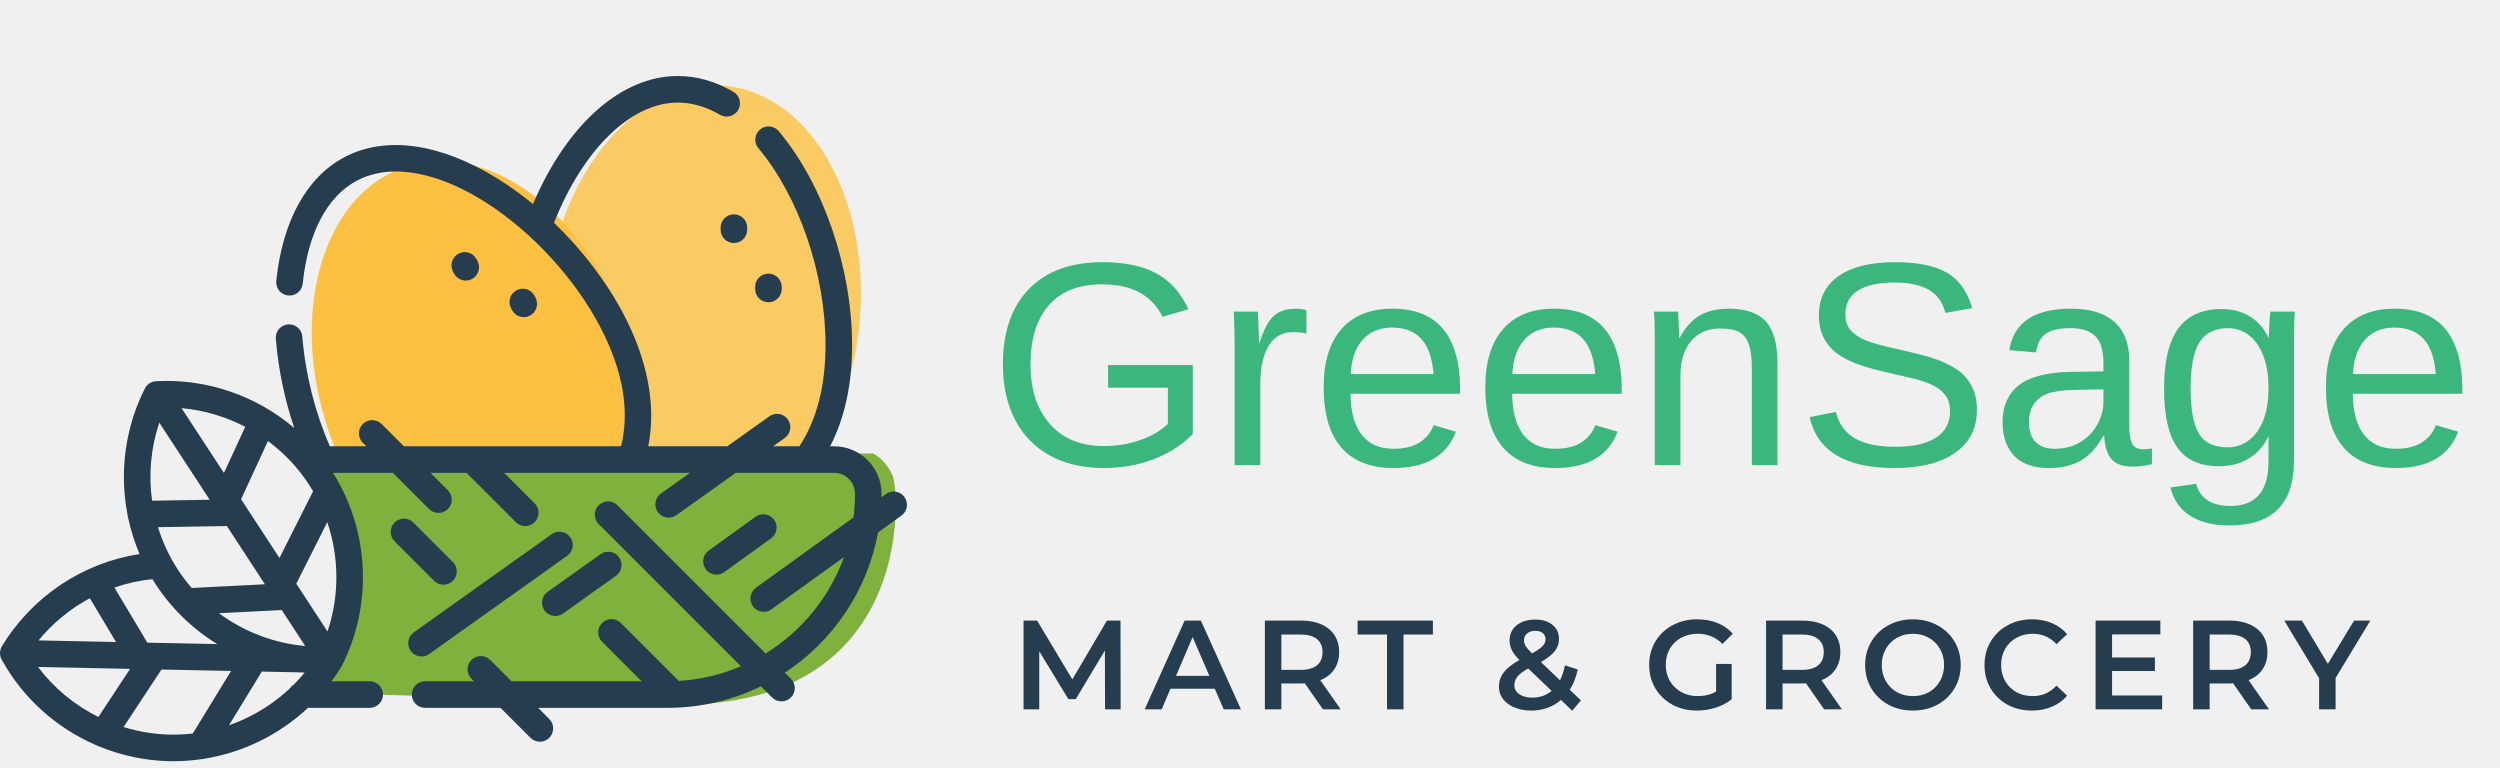
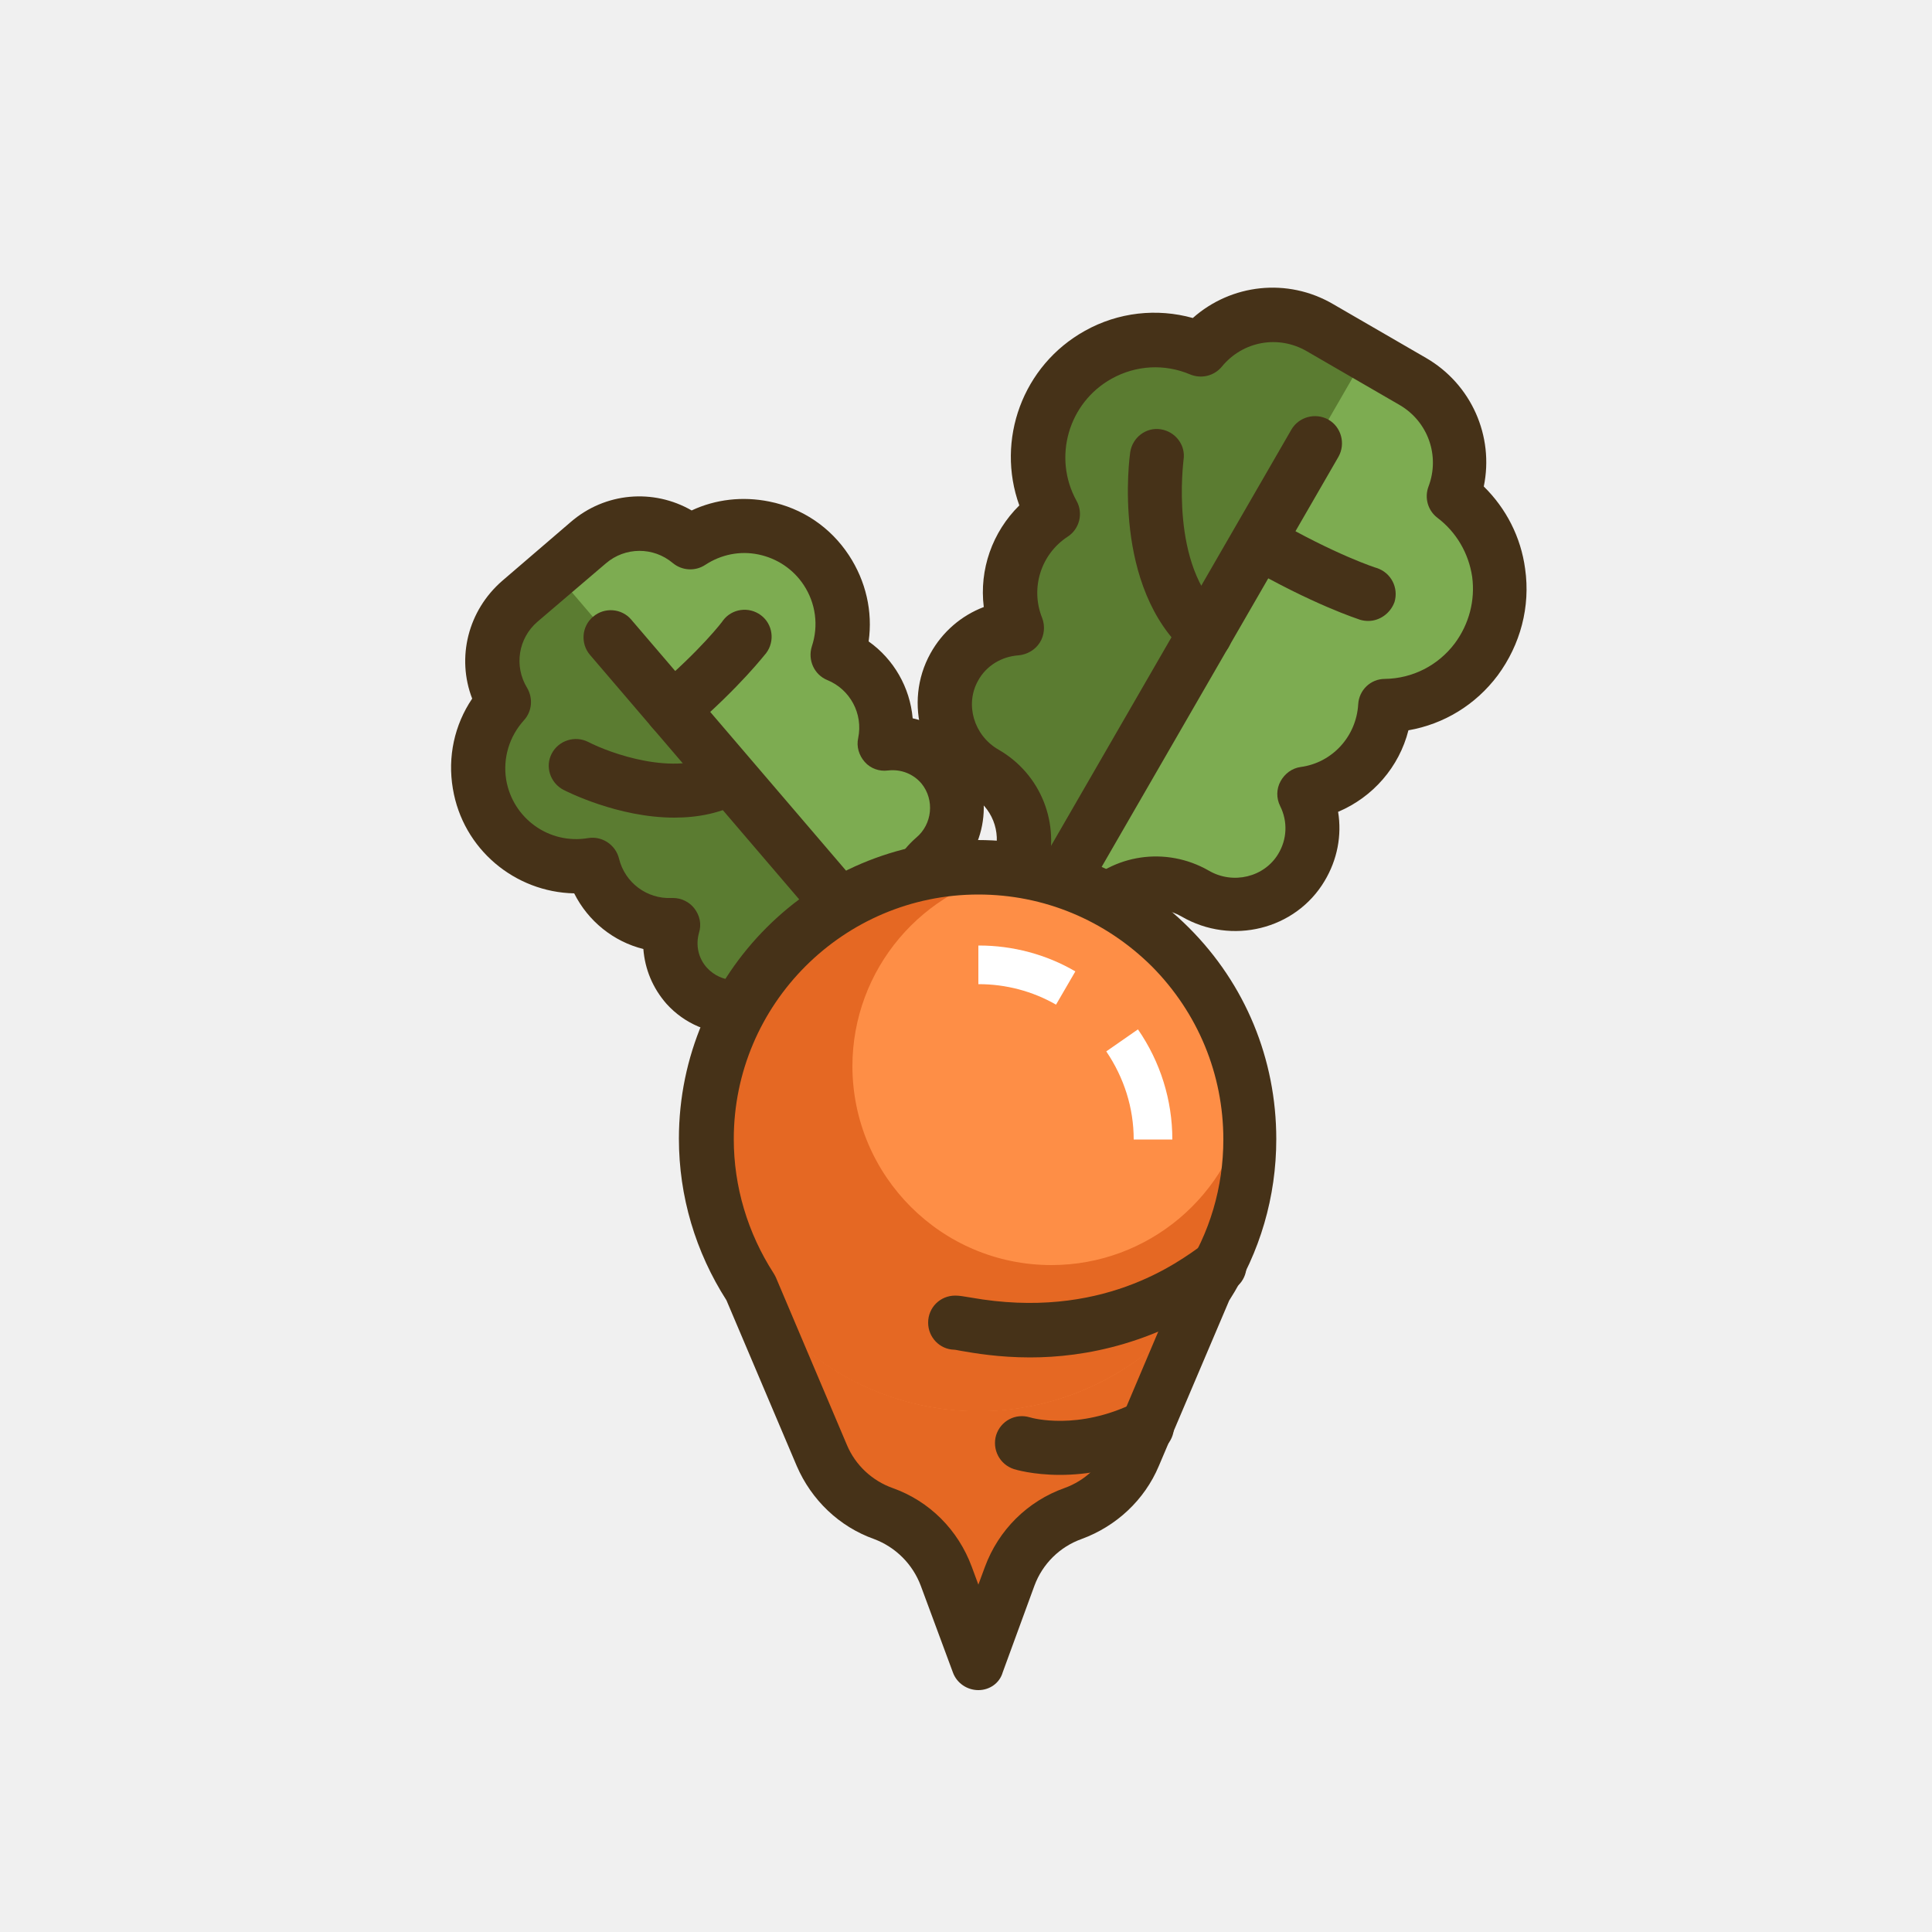
- <svg xmlns="http://www.w3.org/2000/svg" width="215" height="66" viewBox="0 0 215 66" fill="none">
-   <g clip-path="url(#clip0)">
-     <ellipse opacity="0.8" cx="60.443" cy="26.667" rx="13.519" ry="19.377" transform="rotate(5.91321 60.4431 26.6666)" fill="#FDC040" />
-     <ellipse cx="41.055" cy="32.706" rx="13.519" ry="19.377" transform="rotate(-18.8509 41.0546 32.7057)" fill="#FDC040" />
-     <path d="M27 39H75.071C75.455 39.167 76.337 39.8 76.797 41C77.373 42.5 79 64.5 51.5 60C29.862 60 24.813 59.333 25.005 59C29 58 29.5 54 30 51C30.5 48 27 39 27 39Z" fill="#81B13D" />
-     <path d="M63.117 18.432C62.486 18.432 61.974 18.944 61.974 19.575V19.757C61.974 20.389 62.486 20.9 63.117 20.9C63.748 20.9 64.26 20.389 64.26 19.757V19.575C64.26 18.944 63.748 18.432 63.117 18.432Z" fill="#253D4E" />
-     <path d="M66.085 23.53C65.454 23.53 64.942 24.041 64.942 24.672V24.855C64.942 25.486 65.454 25.997 66.085 25.997C66.716 25.997 67.227 25.486 67.227 24.855V24.672C67.227 24.041 66.716 23.53 66.085 23.53Z" fill="#253D4E" />
-     <path d="M41.067 22.457L40.982 22.295C40.69 21.735 40 21.518 39.441 21.811C38.881 22.103 38.665 22.793 38.957 23.352L39.041 23.514C39.245 23.905 39.643 24.128 40.055 24.128C40.233 24.128 40.414 24.087 40.583 23.998C41.142 23.706 41.359 23.016 41.067 22.457Z" fill="#253D4E" />
-     <path d="M46.057 25.602L45.972 25.44C45.68 24.88 44.99 24.663 44.431 24.956C43.871 25.248 43.655 25.938 43.947 26.497L44.031 26.659C44.235 27.05 44.633 27.273 45.045 27.273C45.223 27.273 45.404 27.232 45.573 27.143C46.132 26.851 46.349 26.161 46.057 25.602Z" fill="#253D4E" />
-     <path d="M38.947 48.334L35.549 44.935C35.103 44.489 34.379 44.489 33.933 44.935C33.487 45.381 33.487 46.105 33.933 46.551L37.331 49.95C37.555 50.173 37.847 50.284 38.139 50.284C38.432 50.284 38.724 50.173 38.947 49.95C39.394 49.503 39.394 48.78 38.947 48.334Z" fill="#253D4E" />
-     <path d="M49.045 46.205C48.68 45.691 47.966 45.57 47.452 45.936L35.591 54.381C35.077 54.746 34.957 55.46 35.323 55.974C35.546 56.287 35.898 56.454 36.255 56.454C36.484 56.454 36.715 56.385 36.916 56.242L48.777 47.798C49.291 47.432 49.411 46.719 49.045 46.205Z" fill="#253D4E" />
-     <path d="M53.239 47.928C52.873 47.414 52.16 47.294 51.645 47.66L47.092 50.901C46.578 51.267 46.458 51.981 46.824 52.495C47.047 52.808 47.399 52.975 47.756 52.975C47.985 52.975 48.217 52.906 48.418 52.763L52.97 49.521C53.484 49.156 53.604 48.442 53.239 47.928Z" fill="#253D4E" />
-     <path d="M77.784 42.744C77.415 42.232 76.701 42.116 76.189 42.485L75.808 42.76C75.81 42.662 75.812 42.564 75.812 42.466C75.812 41.376 75.388 40.35 74.616 39.575C73.844 38.805 72.818 38.381 71.728 38.381H71.39C72.644 35.958 73.28 33.041 73.28 29.673C73.28 23.068 70.805 15.848 66.973 11.28C66.567 10.797 65.847 10.734 65.363 11.139C64.88 11.545 64.817 12.266 65.222 12.749C68.729 16.93 70.995 23.573 70.995 29.673C70.995 33.188 70.24 36.114 68.749 38.381H66.487L67.492 37.666C68.007 37.3 68.126 36.586 67.76 36.072C67.395 35.558 66.682 35.438 66.167 35.804L62.547 38.381H55.751C56.436 34.912 55.722 31.036 53.653 27.071C52.171 24.234 50.067 21.488 47.646 19.162C50.139 12.856 54.265 8.822 58.286 8.822C59.5 8.822 60.724 9.175 61.922 9.872C62.468 10.189 63.167 10.004 63.484 9.458C63.801 8.913 63.616 8.213 63.071 7.896C61.519 6.994 59.909 6.536 58.286 6.536C53.422 6.536 48.745 10.716 45.837 17.552C44.846 16.737 43.82 15.995 42.774 15.35C37.852 12.31 33.191 11.654 29.65 13.502C26.385 15.209 24.293 18.993 23.76 24.158C23.695 24.786 24.151 25.347 24.779 25.412C25.408 25.478 25.968 25.02 26.033 24.393C26.484 20.016 28.145 16.867 30.708 15.528C36.949 12.27 47.255 19.757 51.627 28.129C53.571 31.853 54.169 35.297 53.413 38.381H40.602C40.599 38.381 40.596 38.381 40.593 38.381H34.738L32.82 36.464C32.374 36.018 31.65 36.018 31.204 36.464C30.758 36.91 30.758 37.633 31.204 38.08L31.506 38.381H28.369C27.096 35.489 26.259 32.167 26 28.945C25.95 28.316 25.399 27.846 24.77 27.898C24.141 27.948 23.672 28.499 23.722 29.128C23.933 31.747 24.474 34.352 25.308 36.811C22.051 34.036 17.798 32.545 13.418 32.783C13.01 32.805 12.645 33.044 12.46 33.408C10.742 36.811 10.259 40.651 10.972 44.288C10.978 44.398 11 44.504 11.036 44.603C11.26 45.641 11.583 46.66 12.002 47.646C7.111 48.405 2.769 51.287 0.165 55.581C-0.046 55.931 -0.055 56.367 0.142 56.725C1.983 60.066 4.885 62.633 8.294 64.096C8.385 64.149 8.48 64.19 8.578 64.216C10.461 64.983 12.491 65.417 14.579 65.46C14.693 65.463 14.807 65.464 14.921 65.464C15.733 65.464 16.539 65.402 17.332 65.287C17.407 65.282 17.481 65.273 17.553 65.254C20.911 64.72 24.033 63.178 26.498 60.861C26.554 60.869 26.611 60.875 26.669 60.875H31.796C32.427 60.875 32.938 60.364 32.938 59.732C32.938 59.101 32.427 58.59 31.796 58.59H28.515C28.815 58.183 29.099 57.763 29.364 57.326C29.372 57.313 29.378 57.299 29.386 57.285C29.393 57.273 29.401 57.262 29.407 57.249C32.069 51.977 31.767 45.653 28.64 40.666H33.791L36.902 43.777C37.125 44 37.417 44.111 37.71 44.111C38.002 44.111 38.294 44 38.518 43.777C38.964 43.331 38.964 42.607 38.518 42.161L37.023 40.666H40.124L44.366 44.908C44.589 45.131 44.882 45.243 45.174 45.243C45.466 45.243 45.759 45.131 45.982 44.908C46.428 44.462 46.428 43.738 45.982 43.292L43.356 40.666H54.271C54.272 40.666 54.273 40.667 54.275 40.667C54.276 40.667 54.277 40.666 54.278 40.666H59.338L56.843 42.442C56.329 42.808 56.209 43.522 56.575 44.036C56.798 44.349 57.15 44.516 57.507 44.516C57.736 44.516 57.968 44.447 58.169 44.304L63.278 40.666H69.345C69.345 40.666 69.346 40.666 69.347 40.666C69.348 40.666 69.348 40.666 69.349 40.666H71.729C72.209 40.666 72.662 40.853 73.001 41.191C73.341 41.532 73.528 41.985 73.528 42.465C73.528 43.153 73.484 43.831 73.4 44.496L65.011 50.546C64.499 50.915 64.383 51.629 64.752 52.141C64.976 52.451 65.325 52.615 65.68 52.615C65.912 52.615 66.145 52.545 66.347 52.4L72.584 47.903C71.338 51.37 68.936 54.29 65.845 56.197L53.103 43.455C52.657 43.009 51.934 43.009 51.487 43.455C51.041 43.902 51.041 44.625 51.487 45.071L63.717 57.301C62.061 58.009 60.264 58.446 58.38 58.559L53.398 53.578C52.952 53.132 52.229 53.132 51.783 53.578C51.336 54.024 51.336 54.748 51.783 55.194L55.178 58.589H43.993L42.159 56.756C41.713 56.31 40.99 56.31 40.544 56.756C40.097 57.203 40.097 57.926 40.544 58.372L40.761 58.589H36.556C35.925 58.589 35.414 59.101 35.414 59.732C35.414 60.363 35.925 60.875 36.556 60.875H43.045L45.622 63.452C45.845 63.675 46.138 63.786 46.43 63.786C46.722 63.786 47.015 63.675 47.238 63.452C47.684 63.005 47.684 62.282 47.238 61.836L46.277 60.875H57.401C60.282 60.875 63.01 60.209 65.44 59.025L66.4 59.984C66.623 60.208 66.916 60.319 67.208 60.319C67.5 60.319 67.793 60.208 68.016 59.984C68.462 59.538 68.462 58.815 68.016 58.368L67.499 57.851C71.618 55.139 74.589 50.82 75.511 45.792L77.526 44.339C78.037 43.97 78.153 43.256 77.784 42.744ZM26.56 41.651C26.688 41.847 26.809 42.047 26.927 42.248L24.035 47.986L20.733 42.933L23.044 37.928C24.409 38.939 25.606 40.192 26.56 41.651ZM22.784 50.249L16.485 50.566C16.06 50.076 15.665 49.556 15.306 49.006C14.554 47.856 13.981 46.62 13.586 45.337L19.511 45.241L22.784 50.249ZM21.091 36.706L19.258 40.676L15.614 35.101C17.541 35.272 19.401 35.825 21.091 36.706ZM13.7 36.35L18.033 42.979L13.079 43.06C12.765 40.823 12.969 38.522 13.7 36.35ZM13.11 49.807C13.202 49.958 13.296 50.108 13.393 50.256C13.9 51.033 14.468 51.758 15.086 52.43C15.131 52.489 15.182 52.543 15.237 52.592C16.263 53.679 17.424 54.619 18.684 55.392L12.673 55.269L9.839 50.528C10.888 50.166 11.985 49.922 13.11 49.807ZM7.727 51.449L9.977 55.213L3.316 55.076C4.543 53.577 6.045 52.348 7.727 51.449ZM8.46 61.66C6.436 60.656 4.651 59.19 3.27 57.361L11.188 57.523L8.46 61.66ZM16.579 63.082C15.935 63.156 15.283 63.189 14.625 63.176C13.252 63.147 11.908 62.923 10.627 62.525L13.889 57.579L19.87 57.702L16.579 63.082ZM19.694 62.368L22.516 57.756L25.985 57.828C26.056 57.834 26.127 57.839 26.199 57.845C24.48 59.932 22.218 61.491 19.694 62.368ZM26.118 55.545C23.467 55.285 20.947 54.302 18.83 52.736L24.231 52.464L26.246 55.548L26.118 55.545ZM28.166 54.307L25.48 50.197L28.146 44.907C29.177 47.936 29.195 51.25 28.166 54.307Z" fill="#253D4E" />
-     <path d="M66.571 44.703C66.202 44.191 65.488 44.075 64.976 44.444L60.95 47.347C60.438 47.717 60.322 48.431 60.691 48.943C60.915 49.252 61.264 49.417 61.619 49.417C61.851 49.417 62.084 49.347 62.286 49.201L66.313 46.298C66.825 45.929 66.94 45.215 66.571 44.703Z" fill="#253D4E" />
+ <svg xmlns="http://www.w3.org/2000/svg" version="1.1" id="Icon_Set" x="0" y="0" viewBox="0 0 500 500" style="enable-background:new 0 0 512 512" xml:space="preserve">
+   <style>.st0{fill:#7dac51}.st1{fill:#5b7c31}.st2{fill:#463218}.st3{fill:#e56823}.st5{fill:#fff}</style>
+   <g id="BEET">
+     <path class="st0" d="m228.2 259.7-5.7-4.1c-6.4-4.6-15.1-4.3-21.1.8-7 6.1-17.5 5.5-23.8-1.4-3.8-4.3-5.1-10.2-3.5-15.7-9.8.5-18.5-6.1-20.7-15.6-13.8 2.3-26.9-7.1-29.2-20.9-1.3-7.7 1-15.5 6.3-21.3-5.2-8.5-3.4-19.6 4.2-26.1l17.7-15.1c7.6-6.5 18.8-6.5 26.4-.1 11.7-7.7 27.4-4.5 35.2 7.1 4.3 6.5 5.4 14.6 2.9 22 9 3.7 14.1 13.4 12.1 22.9 5.7-.7 11.3 1.5 15 5.9 5.8 7.2 4.8 17.8-2.3 23.7-6 5.1-7.7 13.7-4.1 20.7l3.2 6.2-12.6 11z" />
+     <path class="st1" d="m143.5 148-8.9 7.6c-7.6 6.5-9.3 17.5-4.2 26.1-9.5 10.4-8.7 26.4 1.6 35.9 5.8 5.3 13.6 7.6 21.3 6.3 2.3 9.5 11 16 20.7 15.6-1.6 5.5-.2 11.4 3.5 15.7 6.2 6.9 16.8 7.5 23.8 1.4 6-5.1 14.7-5.5 21.1-.8l5.7 4.1 6.3-5.4L143.5 148z" />
+     <path class="st2" d="M190.3 267.6c-6.6 0-13.1-2.6-17.8-7.8-3.6-4.1-5.6-9-6-14.2-7.7-1.9-14.3-7.2-17.9-14.4-15.3-.3-28.8-11.4-31.4-27.1-1.4-8.2.4-16.5 5-23.3-4.1-10.6-1.1-22.8 7.8-30.5l17.7-15.2c8.9-7.7 21.4-8.7 31.3-3 6.2-2.9 13.2-3.7 20.1-2.3 8.5 1.7 15.8 6.6 20.6 13.9 4.4 6.7 6.2 14.6 5.1 22.3 6.5 4.6 10.7 11.9 11.4 19.9 5.1 1.1 9.7 3.9 13.1 8 8.2 10.2 6.7 25.2-3.2 33.5-3.5 3-4.5 8-2.3 12.1l3.2 6.2c1.5 2.9.8 6.4-1.7 8.5L232.7 265c-2.5 2.1-6.1 2.2-8.7.3l-5.7-4.1c-3.8-2.7-8.9-2.5-12.4.5-4.4 4-10 5.9-15.6 5.9zm-16.1-35.2c2.1 0 4.2 1 5.5 2.7 1.4 1.8 1.9 4.1 1.2 6.3-.9 3.2-.2 6.6 2.1 9.1 3.6 3.9 9.8 4.3 13.9.7 8.5-7.3 20.8-7.8 29.8-1.2l1.2.9 4.2-3.6-.7-1.3c-5.1-9.9-2.7-21.9 5.7-29.2 4.2-3.5 4.8-9.8 1.4-14-2.1-2.5-5.3-3.8-8.7-3.4-2.2.3-4.5-.5-6-2.2-1.5-1.7-2.2-4-1.7-6.2 1.3-6.3-2.1-12.6-8-15-3.4-1.4-5.1-5.2-4-8.7 1.8-5.4 1-11.2-2.1-15.9-2.7-4.1-6.9-6.9-11.7-7.9-4.8-1-9.7 0-13.8 2.7-2.6 1.7-6 1.5-8.4-.5-5-4.2-12.3-4.2-17.3.1l-17.7 15.1c-5 4.3-6.1 11.5-2.7 17.1 1.6 2.7 1.3 6.1-.8 8.4-3.8 4.2-5.5 9.8-4.6 15.4 1.7 10 11.1 16.8 21.2 15.1 3.6-.6 7.1 1.7 8 5.3 1.5 6.2 7.2 10.5 13.6 10.2h.4z" />
+     <path class="st2" d="M234.5 261.3c-2 0-3.9-.8-5.3-2.4l-76.5-89.4c-2.5-2.9-2.2-7.4.8-9.9 2.9-2.5 7.4-2.2 9.9.8l76.5 89.4c2.5 2.9 2.2 7.4-.8 9.9-1.4 1.1-3 1.6-4.6 1.6z" />
+     <path class="st2" d="M174.5 211.6c-14.6 0-27.9-6.8-28.7-7.2-3.4-1.8-4.8-6-3-9.4 1.8-3.4 6-4.7 9.4-3 5.6 2.9 22.5 9.1 33.3 3.1 3.4-1.9 7.6-.7 9.5 2.7 1.9 3.4.7 7.6-2.7 9.5-5.6 3.2-11.8 4.3-17.8 4.3zM174 190.7c-2 0-3.9-.8-5.3-2.5-2.5-2.9-2.2-7.4.8-9.9 11.9-10.1 17.6-17.6 17.6-17.7 2.3-3.1 6.7-3.7 9.8-1.4 3.1 2.3 3.7 6.7 1.4 9.8-.3.3-6.6 8.6-19.7 19.9-1.3 1.2-3 1.8-4.6 1.8z" />
+     <path class="st0" d="m261.6 231.1 2.4-8c2.7-9-1.2-18.6-9.3-23.3-9.5-5.5-13.2-17.6-7.9-27.2 3.3-5.9 9.4-9.8 16.2-10.2-4.4-10.8-.5-23.1 9.3-29.5-8.1-14.6-2.8-33 11.8-41.1 8.1-4.5 17.9-5 26.5-1.4 7.5-9.2 20.6-11.6 30.9-5.7l24 13.9c10.3 5.9 14.8 18.5 10.5 29.6 13.3 10.1 16 29 5.9 42.3-5.6 7.4-14.3 11.8-23.6 12-.6 11.6-9.4 21.2-20.9 22.8 3 6.1 2.8 13.3-.7 19.1-5.6 9.4-18 12.3-27.5 6.8-8.1-4.7-18.4-3.1-24.8 3.7l-5.7 6-17.1-9.8z" />
+     <path class="st1" d="m353.5 91.8-12-6.9c-10.3-5.9-23.4-3.6-30.9 5.7-15.4-6.5-33.1.6-39.6 16-3.6 8.5-3.1 18.3 1.4 26.4-9.8 6.3-13.6 18.7-9.3 29.5-6.8.4-12.9 4.2-16.2 10.2-5.4 9.6-1.6 21.7 7.9 27.2 8.1 4.7 11.9 14.4 9.2 23.3l-2.4 8 8.6 4.9 83.3-144.3z" />
+     <path class="st2" d="M278.8 248c-1.2 0-2.4-.3-3.5-.9l-17.1-9.9c-2.8-1.6-4.1-5-3.2-8.1l2.4-8c1.8-5.9-.7-12.2-6.1-15.3-12.9-7.5-17.6-23.9-10.5-36.7 3.1-5.6 8-9.8 13.8-12-1.2-9.7 2.2-19.4 9.2-26.3-6.1-16.9.8-36.2 17-45.2 8.6-4.8 18.6-5.9 27.9-3.3 9.9-8.8 24.5-10.5 36.3-3.6l24 13.9c11.8 6.8 17.7 20.3 15 33.3 5.8 5.7 9.6 13.1 10.7 21.3 1.4 9.8-1.2 19.6-7.1 27.6-5.7 7.6-13.9 12.6-23.1 14.2-2.4 9.5-9.2 17.3-18.2 21.1 1 6.1-.2 12.4-3.5 17.9-7.5 12.6-24.1 16.7-37 9.2-5.3-3.1-12-2.1-16.2 2.4l-5.8 6c-1.3 1.7-3.2 2.4-5 2.4zm-8.9-20.2 7.6 4.4 1.9-2c8.6-9.2 22.4-11.2 33.4-4.9 6.3 3.7 14.4 1.7 18-4.3 2.3-3.8 2.5-8.4.5-12.4-1-2-1-4.4.1-6.4s3-3.4 5.2-3.7c8.2-1.1 14.4-7.9 14.9-16.2.2-3.7 3.2-6.6 6.9-6.6 7.2-.1 13.8-3.5 18.1-9.2 3.7-5 5.3-11.1 4.5-17.2-.9-6.1-4.1-11.6-9-15.3-2.5-1.9-3.4-5.2-2.3-8.1 3-7.9-.1-16.8-7.5-21.1l-24-13.9c-7.4-4.3-16.6-2.6-22 4-2 2.4-5.3 3.2-8.2 2-6.6-2.8-14-2.4-20.3 1.1-11.2 6.2-15.3 20.4-9.1 31.6 1.8 3.2.8 7.3-2.3 9.3-6.9 4.5-9.7 13.3-6.6 21 .8 2.1.6 4.5-.6 6.4-1.2 1.9-3.3 3.1-5.5 3.3-4.4.3-8.4 2.7-10.5 6.6-3.4 6.1-1.1 14.1 5.3 17.8 11 6.3 16.1 19.2 12.5 31.4l-1 2.4z" />
+     <path class="st2" d="M270.2 243.1c-1.2 0-2.4-.3-3.5-.9-3.3-1.9-4.5-6.2-2.6-9.6l70.1-121.4c1.9-3.3 6.2-4.5 9.6-2.6 3.3 1.9 4.5 6.2 2.6 9.6l-70.1 121.4c-1.3 2.2-3.7 3.5-6.1 3.5z" />
+     <path class="st2" d="M311.9 171c-1.6 0-3.3-.6-4.6-1.8-19.6-17.3-15-50.8-14.8-52.2.6-3.8 4.1-6.5 7.9-5.9 3.8.6 6.5 4.1 5.9 7.9 0 .4-3.7 27.6 10.2 39.8 2.9 2.6 3.2 7 .6 9.9-1.4 1.5-3.3 2.3-5.2 2.3zM354.1 160.7c-.7 0-1.4-.1-2.1-.3-.5-.2-12.2-3.9-29.8-14.1-3.3-1.9-4.5-6.2-2.6-9.6 1.9-3.3 6.2-4.5 9.6-2.6 16.4 9.5 27 12.9 27.1 12.9 3.7 1.2 5.7 5.1 4.6 8.8-1.1 3-3.9 4.9-6.8 4.9z" />
+     <path class="st3" d="M323.5 294.9c0-38.8-31.5-70.3-70.3-70.3s-70.3 31.5-70.3 70.3c0 13.7 4 27.1 11.5 38.5l18.4 43.4c3 7 8.7 12.4 15.9 15 7.6 2.7 13.6 8.7 16.3 16.2l8.3 22.4 8.3-22.4c2.8-7.6 8.8-13.5 16.4-16.2 7.2-2.6 12.9-8 15.9-15l18.4-43.4c7.2-11.5 11.2-24.8 11.2-38.5z" />
+     <circle cx="253.2" cy="294.9" r="70.3" style="fill:#fe8e46" />
+     <path class="st5" d="M303.4 294.9h-10c0-8.2-2.5-16-7.1-22.8l8.2-5.7c5.8 8.4 8.9 18.3 8.9 28.5zM273.3 260c-6.1-3.5-13-5.3-20-5.3h-.1v-10h.2c8.7 0 17.4 2.3 24.9 6.7l-5 8.6z" />
+     <path class="st3" d="M272.1 327.4c-28.4 0-51.4-23-51.5-51.4 0-25.1 18.1-46.5 42.8-50.7-38.4-5.6-74.2 20.9-79.8 59.4-5.6 38.4 20.9 74.2 59.4 79.8 38.4 5.6 74.2-20.9 79.8-59.4 1-6.8 1-13.7 0-20.4-4.3 24.7-25.7 42.7-50.7 42.7z" />
+     <path class="st2" d="M253.2 437.4c-2.9 0-5.6-1.8-6.6-4.6l-8.3-22.4c-2.1-5.6-6.5-10-12.1-12.1-9-3.2-16.2-10.1-20-18.9L188 336.5c-8-12.5-12.3-26.9-12.3-41.8 0-42.6 34.7-77.3 77.3-77.3 20.7 0 40.1 8.1 54.7 22.7 14.6 14.6 22.6 34 22.6 54.7 0 14.9-4.2 29.3-12.2 41.8l-18.2 42.8c-3.7 8.8-11 15.6-20 18.9-5.6 2-10.1 6.4-12.2 12.1l-8.2 22.4c-.8 2.8-3.4 4.6-6.3 4.6zm0-205.9c-34.9 0-63.3 28.4-63.3 63.3 0 12.3 3.6 24.3 10.3 34.7.2.3.4.7.6 1.1l18.4 43.4c2.2 5.2 6.5 9.2 11.8 11.1 9.6 3.4 17 10.9 20.5 20.4l1.7 4.6 1.7-4.6c3.5-9.5 11-17 20.6-20.4 5.3-1.9 9.6-6 11.8-11.1l18.4-43.4c.2-.4.4-.8.6-1.1 6.8-10.3 10.3-22.3 10.3-34.6 0-16.9-6.6-32.8-18.5-44.8-12.1-12-28-18.6-44.9-18.6z" />
+     <path class="st2" d="M266.6 351.3c-8.1 0-14.4-1.1-17.9-1.7-.7-.1-1.4-.3-1.8-.3-3.7-.1-6.7-3.2-6.7-7 0-3.9 3.1-7 7-7 1.1 0 2.2.2 4 .5 33.7 6 53.6-9 60.2-13.8 3.1-2.3 7.5-1.7 9.8 1.4 2.3 3.1 1.7 7.5-1.4 9.8-20 14.7-39.2 18.1-53.2 18.1zm-19.6-2.1h.2-.2zM274.3 381.7c-7 0-11.6-1.4-11.9-1.5-3.7-1.2-5.7-5.1-4.6-8.8 1.2-3.7 5-5.7 8.7-4.6.6.2 12.5 3.5 27.2-3.8 3.5-1.7 7.7-.3 9.4 3.1 1.7 3.5.3 7.7-3.1 9.4-9.9 4.9-18.9 6.2-25.7 6.2z" />
  </g>
-   <text x="85" y="40" font-family="Arial" font-size="25" fill="#3BB77E">GreenSage</text>
-   <path d="M95.033 61L95.022 55.942L92.515 60.128H91.883L89.376 56.008V61H88.025V53.37H89.191L92.221 58.428L95.197 53.37H96.363L96.374 61H95.033ZM104.474 59.234H100.659L99.906 61H98.446L101.879 53.37H103.275L106.719 61H105.237L104.474 59.234ZM104.005 58.122L102.566 54.787L101.138 58.122H104.005ZM113.772 61L112.213 58.766C112.147 58.773 112.049 58.776 111.919 58.776H110.196V61H108.779V53.37H111.919C112.58 53.37 113.154 53.479 113.641 53.697C114.135 53.915 114.513 54.227 114.774 54.634C115.036 55.041 115.167 55.525 115.167 56.084C115.167 56.658 115.025 57.152 114.742 57.566C114.465 57.981 114.066 58.289 113.543 58.493L115.298 61H113.772ZM113.739 56.084C113.739 55.597 113.579 55.223 113.259 54.961C112.939 54.7 112.471 54.569 111.853 54.569H110.196V57.61H111.853C112.471 57.61 112.939 57.479 113.259 57.218C113.579 56.949 113.739 56.571 113.739 56.084ZM119.283 54.569H116.755V53.37H123.229V54.569H120.7V61H119.283V54.569ZM135.208 61.12L134.248 60.193C133.536 60.804 132.682 61.109 131.687 61.109C131.156 61.109 130.68 61.022 130.259 60.847C129.837 60.673 129.507 60.433 129.267 60.128C129.027 59.816 128.907 59.463 128.907 59.071C128.907 58.598 129.045 58.184 129.322 57.828C129.598 57.465 130.048 57.109 130.673 56.76C130.368 56.455 130.15 56.171 130.019 55.91C129.888 55.641 129.823 55.365 129.823 55.081C129.823 54.544 130.023 54.111 130.422 53.784C130.829 53.45 131.367 53.283 132.036 53.283C132.653 53.283 133.147 53.435 133.518 53.741C133.889 54.038 134.074 54.446 134.074 54.961C134.074 55.354 133.95 55.703 133.703 56.008C133.464 56.313 133.068 56.622 132.515 56.934L134.161 58.504C134.343 58.148 134.485 57.719 134.586 57.218L135.687 57.577C135.542 58.253 135.313 58.834 135 59.321L135.96 60.237L135.208 61.12ZM132.036 54.253C131.738 54.253 131.502 54.329 131.327 54.482C131.153 54.627 131.066 54.82 131.066 55.059C131.066 55.234 131.113 55.401 131.207 55.561C131.302 55.714 131.483 55.924 131.752 56.193C132.188 55.953 132.49 55.746 132.657 55.572C132.831 55.39 132.919 55.194 132.919 54.983C132.919 54.758 132.839 54.58 132.679 54.449C132.526 54.318 132.312 54.253 132.036 54.253ZM131.785 59.997C132.417 59.997 132.969 59.805 133.442 59.419L131.425 57.49C130.989 57.73 130.68 57.962 130.499 58.188C130.324 58.406 130.237 58.653 130.237 58.929C130.237 59.249 130.379 59.507 130.662 59.703C130.946 59.899 131.32 59.997 131.785 59.997ZM147.584 57.098H148.924V60.139C148.532 60.451 148.074 60.691 147.551 60.858C147.028 61.025 146.49 61.109 145.938 61.109C145.16 61.109 144.459 60.942 143.834 60.608C143.209 60.266 142.719 59.797 142.363 59.202C142.006 58.606 141.828 57.934 141.828 57.185C141.828 56.437 142.006 55.764 142.363 55.169C142.719 54.573 143.209 54.108 143.834 53.773C144.466 53.432 145.175 53.261 145.96 53.261C146.599 53.261 147.18 53.366 147.704 53.577C148.227 53.788 148.666 54.097 149.022 54.504L148.129 55.376C147.547 54.794 146.846 54.504 146.025 54.504C145.487 54.504 145.008 54.616 144.586 54.842C144.172 55.067 143.845 55.383 143.605 55.79C143.373 56.197 143.256 56.662 143.256 57.185C143.256 57.694 143.373 58.151 143.605 58.558C143.845 58.965 144.172 59.285 144.586 59.518C145.008 59.75 145.484 59.866 146.014 59.866C146.61 59.866 147.133 59.736 147.584 59.474V57.098ZM156.875 61L155.317 58.766C155.251 58.773 155.153 58.776 155.022 58.776H153.3V61H151.883V53.37H155.022C155.684 53.37 156.258 53.479 156.745 53.697C157.239 53.915 157.617 54.227 157.878 54.634C158.14 55.041 158.271 55.525 158.271 56.084C158.271 56.658 158.129 57.152 157.846 57.566C157.569 57.981 157.17 58.289 156.647 58.493L158.401 61H156.875ZM156.843 56.084C156.843 55.597 156.683 55.223 156.363 54.961C156.043 54.7 155.575 54.569 154.957 54.569H153.3V57.61H154.957C155.575 57.61 156.043 57.479 156.363 57.218C156.683 56.949 156.843 56.571 156.843 56.084ZM164.51 61.109C163.733 61.109 163.032 60.942 162.407 60.608C161.782 60.266 161.291 59.797 160.935 59.202C160.579 58.598 160.401 57.926 160.401 57.185C160.401 56.444 160.579 55.775 160.935 55.179C161.291 54.576 161.782 54.108 162.407 53.773C163.032 53.432 163.733 53.261 164.51 53.261C165.288 53.261 165.989 53.432 166.614 53.773C167.239 54.108 167.729 54.573 168.086 55.169C168.442 55.764 168.62 56.437 168.62 57.185C168.62 57.934 168.442 58.606 168.086 59.202C167.729 59.797 167.239 60.266 166.614 60.608C165.989 60.942 165.288 61.109 164.51 61.109ZM164.51 59.866C165.019 59.866 165.477 59.754 165.884 59.529C166.291 59.296 166.61 58.976 166.843 58.569C167.075 58.155 167.192 57.694 167.192 57.185C167.192 56.676 167.075 56.218 166.843 55.812C166.61 55.397 166.291 55.078 165.884 54.852C165.477 54.62 165.019 54.504 164.51 54.504C164.002 54.504 163.544 54.62 163.137 54.852C162.73 55.078 162.41 55.397 162.178 55.812C161.945 56.218 161.829 56.676 161.829 57.185C161.829 57.694 161.945 58.155 162.178 58.569C162.41 58.976 162.73 59.296 163.137 59.529C163.544 59.754 164.002 59.866 164.51 59.866ZM174.743 61.109C173.973 61.109 173.275 60.942 172.65 60.608C172.033 60.266 171.546 59.797 171.19 59.202C170.841 58.606 170.667 57.934 170.667 57.185C170.667 56.437 170.845 55.764 171.201 55.169C171.557 54.573 172.044 54.108 172.661 53.773C173.286 53.432 173.984 53.261 174.754 53.261C175.379 53.261 175.949 53.37 176.465 53.588C176.981 53.806 177.417 54.122 177.773 54.536L176.858 55.397C176.306 54.801 175.626 54.504 174.82 54.504C174.296 54.504 173.828 54.62 173.413 54.852C172.999 55.078 172.676 55.394 172.443 55.801C172.211 56.208 172.095 56.669 172.095 57.185C172.095 57.701 172.211 58.162 172.443 58.569C172.676 58.976 172.999 59.296 173.413 59.529C173.828 59.754 174.296 59.866 174.82 59.866C175.626 59.866 176.306 59.565 176.858 58.962L177.773 59.834C177.417 60.248 176.978 60.564 176.455 60.782C175.939 61 175.368 61.109 174.743 61.109ZM185.944 59.812V61H180.221V53.37H185.791V54.558H181.638V56.542H185.322V57.708H181.638V59.812H185.944ZM193.605 61L192.047 58.766C191.981 58.773 191.883 58.776 191.752 58.776H190.03V61H188.613V53.37H191.752C192.414 53.37 192.988 53.479 193.475 53.697C193.969 53.915 194.347 54.227 194.608 54.634C194.87 55.041 195.001 55.525 195.001 56.084C195.001 56.658 194.859 57.152 194.576 57.566C194.299 57.981 193.9 58.289 193.377 58.493L195.131 61H193.605ZM193.573 56.084C193.573 55.597 193.413 55.223 193.093 54.961C192.773 54.7 192.305 54.569 191.687 54.569H190.03V57.61H191.687C192.305 57.61 192.773 57.479 193.093 57.218C193.413 56.949 193.573 56.571 193.573 56.084ZM200.861 58.308V61H199.444V58.33L196.447 53.37H197.962L200.196 57.087L202.453 53.37H203.848L200.861 58.308Z" fill="#253D4E" />
-   <defs>
-     <clipPath id="clip0">
-       <rect width="78" height="60" fill="white" transform="translate(0 6)" />
-     </clipPath>
-   </defs>
</svg>
